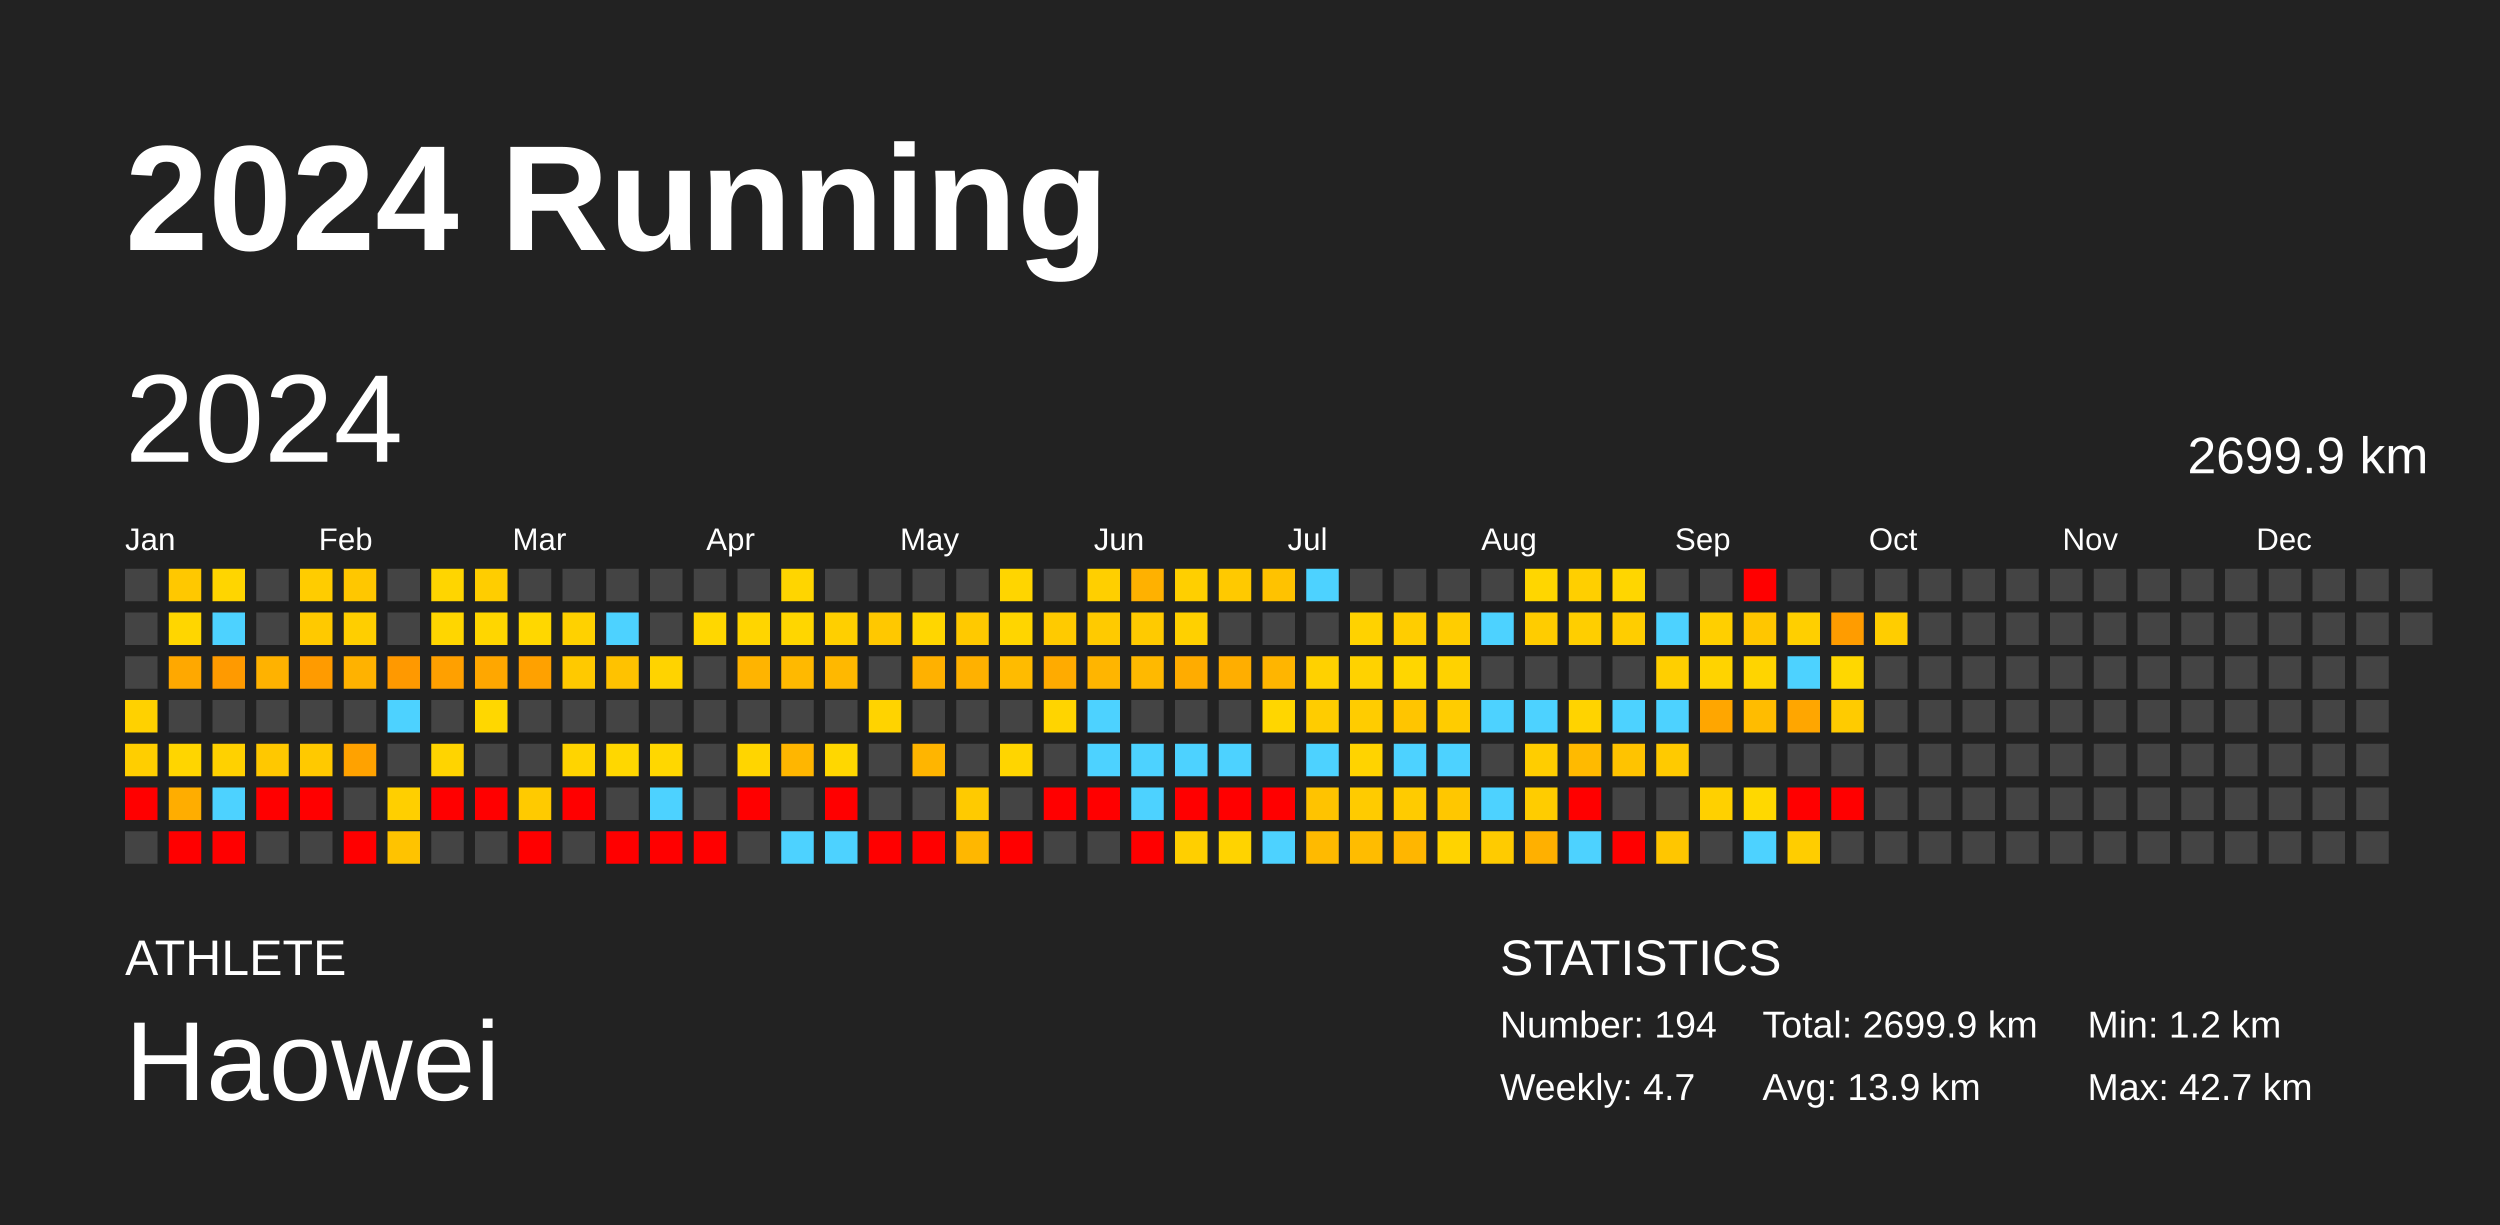
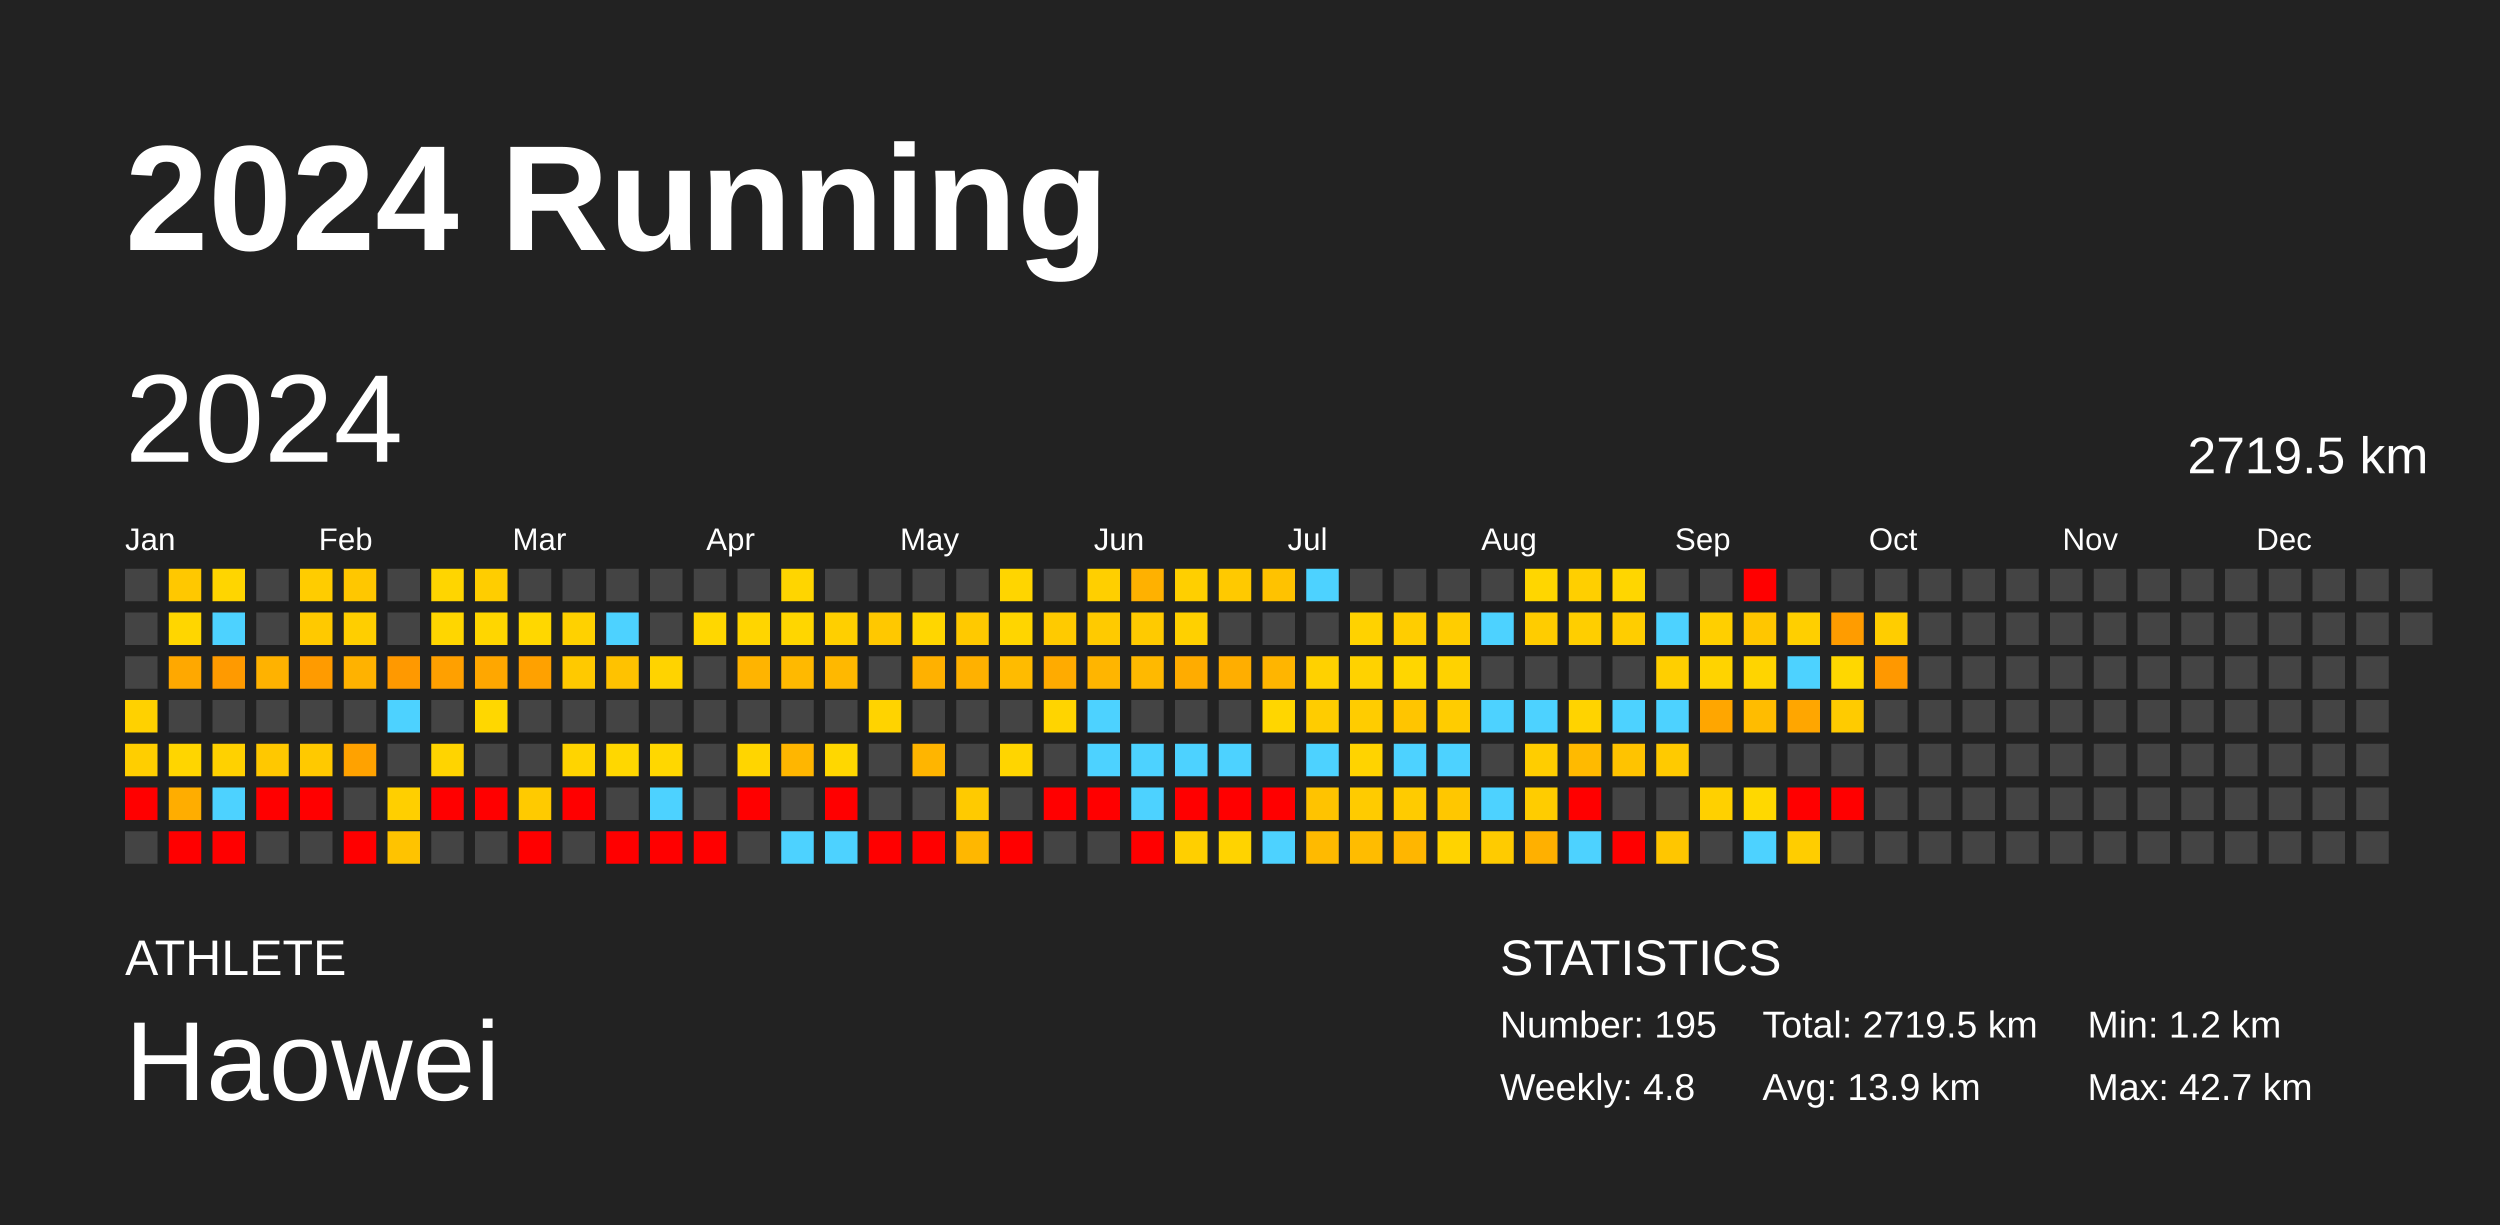
<svg xmlns="http://www.w3.org/2000/svg" baseProfile="full" height="98mm" version="1.1" viewBox="0,0,200,98" width="200mm">
  <defs />
  <rect fill="#222222" height="98" width="200" x="0" y="0" />
  <text fill="#FFFFFF" style="font-size:12px; font-family:Arial; font-weight:bold;" x="10" y="20">2024 Running</text>
  <text fill="#FFFFFF" style="font-size:4px; font-family:Arial" x="10" y="78">ATHLETE</text>
  <text fill="#FFFFFF" style="font-size:9px; font-family:Arial" x="10" y="88">Haowei</text>
  <text fill="#FFFFFF" style="font-size:4px; font-family:Arial" x="120" y="78">STATISTICS</text>
-   <text fill="#FFFFFF" style="font-size:3px; font-family:Arial" x="120" y="83">Number: 194</text>
-   <text fill="#FFFFFF" style="font-size:3px; font-family:Arial" x="120" y="88">Weekly: 4.7</text>
-   <text fill="#FFFFFF" style="font-size:3px; font-family:Arial" x="141" y="83">Total: 2699.9 km</text>
+   <text fill="#FFFFFF" style="font-size:3px; font-family:Arial" x="120" y="83">Number: 195</text>
+   <text fill="#FFFFFF" style="font-size:3px; font-family:Arial" x="120" y="88">Weekly: 4.8</text>
+   <text fill="#FFFFFF" style="font-size:3px; font-family:Arial" x="141" y="83">Total: 2719.5 km</text>
  <text fill="#FFFFFF" style="font-size:3px; font-family:Arial" x="141" y="88">Avg: 13.9 km</text>
  <text fill="#FFFFFF" style="font-size:3px; font-family:Arial" x="167" y="83">Min: 1.2 km</text>
  <text fill="#FFFFFF" style="font-size:3px; font-family:Arial" x="167" y="88">Max: 42.7 km</text>
  <text dominant-baseline="hanging" fill="#FFFFFF" style="font-size:10.0px; font-family:Arial;" x="10" y="30">2024</text>
-   <text dominant-baseline="hanging" fill="#FFFFFF" style="font-size:4.125px; font-family:Arial;" x="175" y="35">2699.9 km</text>
+   <text dominant-baseline="hanging" fill="#FFFFFF" style="font-size:4.125px; font-family:Arial;" x="175" y="35">2719.5 km</text>
  <text fill="#FFFFFF" style="font-size:2.5px; font-family:Arial" x="10.0" y="44">Jan</text>
  <text fill="#FFFFFF" style="font-size:2.5px; font-family:Arial" x="25.5" y="44">Feb</text>
  <text fill="#FFFFFF" style="font-size:2.5px; font-family:Arial" x="41.0" y="44">Mar</text>
  <text fill="#FFFFFF" style="font-size:2.5px; font-family:Arial" x="56.5" y="44">Apr</text>
  <text fill="#FFFFFF" style="font-size:2.5px; font-family:Arial" x="72.0" y="44">May</text>
  <text fill="#FFFFFF" style="font-size:2.5px; font-family:Arial" x="87.5" y="44">Jun</text>
  <text fill="#FFFFFF" style="font-size:2.5px; font-family:Arial" x="103.0" y="44">Jul</text>
  <text fill="#FFFFFF" style="font-size:2.5px; font-family:Arial" x="118.5" y="44">Aug</text>
  <text fill="#FFFFFF" style="font-size:2.5px; font-family:Arial" x="134.0" y="44">Sep</text>
  <text fill="#FFFFFF" style="font-size:2.5px; font-family:Arial" x="149.5" y="44">Oct</text>
  <text fill="#FFFFFF" style="font-size:2.5px; font-family:Arial" x="165.0" y="44">Nov</text>
  <text fill="#FFFFFF" style="font-size:2.5px; font-family:Arial" x="180.5" y="44">Dec</text>
  <rect fill="#444444" height="2.6" width="2.6" x="10.0" y="45.5" />
  <rect fill="#444444" height="2.6" width="2.6" x="10.0" y="49.0" />
  <rect fill="#444444" height="2.6" width="2.6" x="10.0" y="52.5" />
  <rect fill="#ffd100" height="2.6" width="2.6" x="10.0" y="56.0" />
  <rect fill="#ffce00" height="2.6" width="2.6" x="10.0" y="59.5" />
  <rect fill="red" height="2.6" width="2.6" x="10.0" y="63.0" />
  <rect fill="#444444" height="2.6" width="2.6" x="10.0" y="66.5" />
  <rect fill="#ffc800" height="2.6" width="2.6" x="13.5" y="45.5" />
  <rect fill="#ffd600" height="2.6" width="2.6" x="13.5" y="49.0" />
  <rect fill="#ffa800" height="2.6" width="2.6" x="13.5" y="52.5" />
  <rect fill="#444444" height="2.6" width="2.6" x="13.5" y="56.0" />
  <rect fill="#ffd500" height="2.6" width="2.6" x="13.5" y="59.5" />
  <rect fill="#ffad00" height="2.6" width="2.6" x="13.5" y="63.0" />
  <rect fill="red" height="2.6" width="2.6" x="13.5" y="66.5" />
  <rect fill="#ffd500" height="2.6" width="2.6" x="17.0" y="45.5" />
  <rect fill="#4dd2ff" height="2.6" width="2.6" x="17.0" y="49.0" />
  <rect fill="#ff9a00" height="2.6" width="2.6" x="17.0" y="52.5" />
  <rect fill="#444444" height="2.6" width="2.6" x="17.0" y="56.0" />
  <rect fill="#ffd100" height="2.6" width="2.6" x="17.0" y="59.5" />
  <rect fill="#4dd2ff" height="2.6" width="2.6" x="17.0" y="63.0" />
  <rect fill="red" height="2.6" width="2.6" x="17.0" y="66.5" />
  <rect fill="#444444" height="2.6" width="2.6" x="20.5" y="45.5" />
  <rect fill="#444444" height="2.6" width="2.6" x="20.5" y="49.0" />
  <rect fill="#ffb200" height="2.6" width="2.6" x="20.5" y="52.5" />
  <rect fill="#444444" height="2.6" width="2.6" x="20.5" y="56.0" />
  <rect fill="#ffc800" height="2.6" width="2.6" x="20.5" y="59.5" />
  <rect fill="red" height="2.6" width="2.6" x="20.5" y="63.0" />
  <rect fill="#444444" height="2.6" width="2.6" x="20.5" y="66.5" />
  <rect fill="#ffcc00" height="2.6" width="2.6" x="24.0" y="45.5" />
  <rect fill="#ffc900" height="2.6" width="2.6" x="24.0" y="49.0" />
  <rect fill="#ff9b00" height="2.6" width="2.6" x="24.0" y="52.5" />
  <rect fill="#444444" height="2.6" width="2.6" x="24.0" y="56.0" />
  <rect fill="#ffc900" height="2.6" width="2.6" x="24.0" y="59.5" />
  <rect fill="red" height="2.6" width="2.6" x="24.0" y="63.0" />
  <rect fill="#444444" height="2.6" width="2.6" x="24.0" y="66.5" />
  <rect fill="#ffc700" height="2.6" width="2.6" x="27.5" y="45.5" />
  <rect fill="#ffce00" height="2.6" width="2.6" x="27.5" y="49.0" />
  <rect fill="#ffb200" height="2.6" width="2.6" x="27.5" y="52.5" />
  <rect fill="#444444" height="2.6" width="2.6" x="27.5" y="56.0" />
  <rect fill="#ffa200" height="2.6" width="2.6" x="27.5" y="59.5" />
  <rect fill="#444444" height="2.6" width="2.6" x="27.5" y="63.0" />
  <rect fill="red" height="2.6" width="2.6" x="27.5" y="66.5" />
  <rect fill="#444444" height="2.6" width="2.6" x="31.0" y="45.5" />
  <rect fill="#444444" height="2.6" width="2.6" x="31.0" y="49.0" />
  <rect fill="#ff9900" height="2.6" width="2.6" x="31.0" y="52.5" />
  <rect fill="#4dd2ff" height="2.6" width="2.6" x="31.0" y="56.0" />
  <rect fill="#444444" height="2.6" width="2.6" x="31.0" y="59.5" />
  <rect fill="#ffcf00" height="2.6" width="2.6" x="31.0" y="63.0" />
  <rect fill="#ffc300" height="2.6" width="2.6" x="31.0" y="66.5" />
  <rect fill="#ffd500" height="2.6" width="2.6" x="34.5" y="45.5" />
  <rect fill="#ffd600" height="2.6" width="2.6" x="34.5" y="49.0" />
  <rect fill="#ffa000" height="2.6" width="2.6" x="34.5" y="52.5" />
  <rect fill="#444444" height="2.6" width="2.6" x="34.5" y="56.0" />
  <rect fill="#ffd400" height="2.6" width="2.6" x="34.5" y="59.5" />
  <rect fill="red" height="2.6" width="2.6" x="34.5" y="63.0" />
  <rect fill="#444444" height="2.6" width="2.6" x="34.5" y="66.5" />
  <rect fill="#ffcd00" height="2.6" width="2.6" x="38.0" y="45.5" />
  <rect fill="#ffd600" height="2.6" width="2.6" x="38.0" y="49.0" />
  <rect fill="#ffa700" height="2.6" width="2.6" x="38.0" y="52.5" />
  <rect fill="#ffd700" height="2.6" width="2.6" x="38.0" y="56.0" />
  <rect fill="#444444" height="2.6" width="2.6" x="38.0" y="59.5" />
  <rect fill="red" height="2.6" width="2.6" x="38.0" y="63.0" />
  <rect fill="#444444" height="2.6" width="2.6" x="38.0" y="66.5" />
  <rect fill="#444444" height="2.6" width="2.6" x="41.5" y="45.5" />
  <rect fill="#ffd700" height="2.6" width="2.6" x="41.5" y="49.0" />
  <rect fill="#ffa100" height="2.6" width="2.6" x="41.5" y="52.5" />
  <rect fill="#444444" height="2.6" width="2.6" x="41.5" y="56.0" />
  <rect fill="#444444" height="2.6" width="2.6" x="41.5" y="59.5" />
  <rect fill="#ffca00" height="2.6" width="2.6" x="41.5" y="63.0" />
  <rect fill="red" height="2.6" width="2.6" x="41.5" y="66.5" />
  <rect fill="#444444" height="2.6" width="2.6" x="45.0" y="45.5" />
  <rect fill="#ffd100" height="2.6" width="2.6" x="45.0" y="49.0" />
  <rect fill="#ffc900" height="2.6" width="2.6" x="45.0" y="52.5" />
  <rect fill="#444444" height="2.6" width="2.6" x="45.0" y="56.0" />
  <rect fill="#ffd400" height="2.6" width="2.6" x="45.0" y="59.5" />
  <rect fill="red" height="2.6" width="2.6" x="45.0" y="63.0" />
  <rect fill="#444444" height="2.6" width="2.6" x="45.0" y="66.5" />
  <rect fill="#444444" height="2.6" width="2.6" x="48.5" y="45.5" />
  <rect fill="#4dd2ff" height="2.6" width="2.6" x="48.5" y="49.0" />
  <rect fill="#ffc200" height="2.6" width="2.6" x="48.5" y="52.5" />
  <rect fill="#444444" height="2.6" width="2.6" x="48.5" y="56.0" />
  <rect fill="#ffd700" height="2.6" width="2.6" x="48.5" y="59.5" />
  <rect fill="#444444" height="2.6" width="2.6" x="48.5" y="63.0" />
  <rect fill="red" height="2.6" width="2.6" x="48.5" y="66.5" />
  <rect fill="#444444" height="2.6" width="2.6" x="52.0" y="45.5" />
  <rect fill="#444444" height="2.6" width="2.6" x="52.0" y="49.0" />
  <rect fill="#ffd300" height="2.6" width="2.6" x="52.0" y="52.5" />
  <rect fill="#444444" height="2.6" width="2.6" x="52.0" y="56.0" />
  <rect fill="#ffd700" height="2.6" width="2.6" x="52.0" y="59.5" />
  <rect fill="#4dd2ff" height="2.6" width="2.6" x="52.0" y="63.0" />
  <rect fill="red" height="2.6" width="2.6" x="52.0" y="66.5" />
  <rect fill="#444444" height="2.6" width="2.6" x="55.5" y="45.5" />
  <rect fill="#ffd700" height="2.6" width="2.6" x="55.5" y="49.0" />
  <rect fill="#444444" height="2.6" width="2.6" x="55.5" y="52.5" />
  <rect fill="#444444" height="2.6" width="2.6" x="55.5" y="56.0" />
  <rect fill="#444444" height="2.6" width="2.6" x="55.5" y="59.5" />
  <rect fill="#444444" height="2.6" width="2.6" x="55.5" y="63.0" />
  <rect fill="red" height="2.6" width="2.6" x="55.5" y="66.5" />
  <rect fill="#444444" height="2.6" width="2.6" x="59.0" y="45.5" />
  <rect fill="#ffd500" height="2.6" width="2.6" x="59.0" y="49.0" />
  <rect fill="#ffb400" height="2.6" width="2.6" x="59.0" y="52.5" />
  <rect fill="#444444" height="2.6" width="2.6" x="59.0" y="56.0" />
  <rect fill="#ffd500" height="2.6" width="2.6" x="59.0" y="59.5" />
  <rect fill="red" height="2.6" width="2.6" x="59.0" y="63.0" />
  <rect fill="#444444" height="2.6" width="2.6" x="59.0" y="66.5" />
  <rect fill="#ffd500" height="2.6" width="2.6" x="62.5" y="45.5" />
  <rect fill="#ffd600" height="2.6" width="2.6" x="62.5" y="49.0" />
  <rect fill="#ffb900" height="2.6" width="2.6" x="62.5" y="52.5" />
  <rect fill="#444444" height="2.6" width="2.6" x="62.5" y="56.0" />
  <rect fill="#ffb600" height="2.6" width="2.6" x="62.5" y="59.5" />
  <rect fill="#444444" height="2.6" width="2.6" x="62.5" y="63.0" />
  <rect fill="#4dd2ff" height="2.6" width="2.6" x="62.5" y="66.5" />
  <rect fill="#444444" height="2.6" width="2.6" x="66.0" y="45.5" />
  <rect fill="#ffcf00" height="2.6" width="2.6" x="66.0" y="49.0" />
  <rect fill="#ffb800" height="2.6" width="2.6" x="66.0" y="52.5" />
  <rect fill="#444444" height="2.6" width="2.6" x="66.0" y="56.0" />
  <rect fill="#ffd700" height="2.6" width="2.6" x="66.0" y="59.5" />
  <rect fill="red" height="2.6" width="2.6" x="66.0" y="63.0" />
  <rect fill="#4dd2ff" height="2.6" width="2.6" x="66.0" y="66.5" />
  <rect fill="#444444" height="2.6" width="2.6" x="69.5" y="45.5" />
  <rect fill="#ffc800" height="2.6" width="2.6" x="69.5" y="49.0" />
  <rect fill="#444444" height="2.6" width="2.6" x="69.5" y="52.5" />
  <rect fill="#ffd300" height="2.6" width="2.6" x="69.5" y="56.0" />
  <rect fill="#444444" height="2.6" width="2.6" x="69.5" y="59.5" />
  <rect fill="#444444" height="2.6" width="2.6" x="69.5" y="63.0" />
  <rect fill="red" height="2.6" width="2.6" x="69.5" y="66.5" />
  <rect fill="#444444" height="2.6" width="2.6" x="73.0" y="45.5" />
  <rect fill="#ffd600" height="2.6" width="2.6" x="73.0" y="49.0" />
  <rect fill="#ffb100" height="2.6" width="2.6" x="73.0" y="52.5" />
  <rect fill="#444444" height="2.6" width="2.6" x="73.0" y="56.0" />
  <rect fill="#ffb500" height="2.6" width="2.6" x="73.0" y="59.5" />
  <rect fill="#444444" height="2.6" width="2.6" x="73.0" y="63.0" />
  <rect fill="red" height="2.6" width="2.6" x="73.0" y="66.5" />
  <rect fill="#444444" height="2.6" width="2.6" x="76.5" y="45.5" />
  <rect fill="#ffc900" height="2.6" width="2.6" x="76.5" y="49.0" />
  <rect fill="#ffb100" height="2.6" width="2.6" x="76.5" y="52.5" />
  <rect fill="#444444" height="2.6" width="2.6" x="76.5" y="56.0" />
  <rect fill="#444444" height="2.6" width="2.6" x="76.5" y="59.5" />
  <rect fill="#ffca00" height="2.6" width="2.6" x="76.5" y="63.0" />
  <rect fill="#ffb700" height="2.6" width="2.6" x="76.5" y="66.5" />
  <rect fill="#ffd500" height="2.6" width="2.6" x="80.0" y="45.5" />
  <rect fill="#ffd500" height="2.6" width="2.6" x="80.0" y="49.0" />
  <rect fill="#ffbb00" height="2.6" width="2.6" x="80.0" y="52.5" />
  <rect fill="#444444" height="2.6" width="2.6" x="80.0" y="56.0" />
  <rect fill="#ffd500" height="2.6" width="2.6" x="80.0" y="59.5" />
  <rect fill="#444444" height="2.6" width="2.6" x="80.0" y="63.0" />
  <rect fill="red" height="2.6" width="2.6" x="80.0" y="66.5" />
  <rect fill="#444444" height="2.6" width="2.6" x="83.5" y="45.5" />
  <rect fill="#ffca00" height="2.6" width="2.6" x="83.5" y="49.0" />
  <rect fill="#ffab00" height="2.6" width="2.6" x="83.5" y="52.5" />
  <rect fill="#ffd400" height="2.6" width="2.6" x="83.5" y="56.0" />
  <rect fill="#444444" height="2.6" width="2.6" x="83.5" y="59.5" />
  <rect fill="red" height="2.6" width="2.6" x="83.5" y="63.0" />
  <rect fill="#444444" height="2.6" width="2.6" x="83.5" y="66.5" />
  <rect fill="#ffcf00" height="2.6" width="2.6" x="87.0" y="45.5" />
  <rect fill="#ffca00" height="2.6" width="2.6" x="87.0" y="49.0" />
  <rect fill="#ffb500" height="2.6" width="2.6" x="87.0" y="52.5" />
  <rect fill="#4dd2ff" height="2.6" width="2.6" x="87.0" y="56.0" />
  <rect fill="#4dd2ff" height="2.6" width="2.6" x="87.0" y="59.5" />
  <rect fill="red" height="2.6" width="2.6" x="87.0" y="63.0" />
  <rect fill="#444444" height="2.6" width="2.6" x="87.0" y="66.5" />
  <rect fill="#ffb100" height="2.6" width="2.6" x="90.5" y="45.5" />
  <rect fill="#ffca00" height="2.6" width="2.6" x="90.5" y="49.0" />
  <rect fill="#ffb900" height="2.6" width="2.6" x="90.5" y="52.5" />
  <rect fill="#444444" height="2.6" width="2.6" x="90.5" y="56.0" />
  <rect fill="#4dd2ff" height="2.6" width="2.6" x="90.5" y="59.5" />
  <rect fill="#4dd2ff" height="2.6" width="2.6" x="90.5" y="63.0" />
  <rect fill="red" height="2.6" width="2.6" x="90.5" y="66.5" />
  <rect fill="#ffcf00" height="2.6" width="2.6" x="94.0" y="45.5" />
  <rect fill="#ffd000" height="2.6" width="2.6" x="94.0" y="49.0" />
  <rect fill="#ffac00" height="2.6" width="2.6" x="94.0" y="52.5" />
  <rect fill="#444444" height="2.6" width="2.6" x="94.0" y="56.0" />
  <rect fill="#4dd2ff" height="2.6" width="2.6" x="94.0" y="59.5" />
  <rect fill="red" height="2.6" width="2.6" x="94.0" y="63.0" />
  <rect fill="#ffcf00" height="2.6" width="2.6" x="94.0" y="66.5" />
  <rect fill="#ffc900" height="2.6" width="2.6" x="97.5" y="45.5" />
  <rect fill="#444444" height="2.6" width="2.6" x="97.5" y="49.0" />
  <rect fill="#ffae00" height="2.6" width="2.6" x="97.5" y="52.5" />
  <rect fill="#444444" height="2.6" width="2.6" x="97.5" y="56.0" />
  <rect fill="#4dd2ff" height="2.6" width="2.6" x="97.5" y="59.5" />
  <rect fill="red" height="2.6" width="2.6" x="97.5" y="63.0" />
  <rect fill="#ffd300" height="2.6" width="2.6" x="97.5" y="66.5" />
  <rect fill="#ffc200" height="2.6" width="2.6" x="101.0" y="45.5" />
  <rect fill="#444444" height="2.6" width="2.6" x="101.0" y="49.0" />
  <rect fill="#ffb500" height="2.6" width="2.6" x="101.0" y="52.5" />
  <rect fill="#ffd600" height="2.6" width="2.6" x="101.0" y="56.0" />
  <rect fill="#444444" height="2.6" width="2.6" x="101.0" y="59.5" />
  <rect fill="red" height="2.6" width="2.6" x="101.0" y="63.0" />
  <rect fill="#4dd2ff" height="2.6" width="2.6" x="101.0" y="66.5" />
  <rect fill="#4dd2ff" height="2.6" width="2.6" x="104.5" y="45.5" />
  <rect fill="#444444" height="2.6" width="2.6" x="104.5" y="49.0" />
  <rect fill="#ffd100" height="2.6" width="2.6" x="104.5" y="52.5" />
  <rect fill="#ffcc00" height="2.6" width="2.6" x="104.5" y="56.0" />
  <rect fill="#4dd2ff" height="2.6" width="2.6" x="104.5" y="59.5" />
  <rect fill="#ffc300" height="2.6" width="2.6" x="104.5" y="63.0" />
  <rect fill="#ffba00" height="2.6" width="2.6" x="104.5" y="66.5" />
  <rect fill="#444444" height="2.6" width="2.6" x="108.0" y="45.5" />
  <rect fill="#ffd200" height="2.6" width="2.6" x="108.0" y="49.0" />
  <rect fill="#ffd200" height="2.6" width="2.6" x="108.0" y="52.5" />
  <rect fill="#ffcc00" height="2.6" width="2.6" x="108.0" y="56.0" />
  <rect fill="#ffd300" height="2.6" width="2.6" x="108.0" y="59.5" />
  <rect fill="#ffcb00" height="2.6" width="2.6" x="108.0" y="63.0" />
  <rect fill="#ffbc00" height="2.6" width="2.6" x="108.0" y="66.5" />
  <rect fill="#444444" height="2.6" width="2.6" x="111.5" y="45.5" />
  <rect fill="#ffcd00" height="2.6" width="2.6" x="111.5" y="49.0" />
  <rect fill="#ffd600" height="2.6" width="2.6" x="111.5" y="52.5" />
  <rect fill="#ffc500" height="2.6" width="2.6" x="111.5" y="56.0" />
  <rect fill="#4dd2ff" height="2.6" width="2.6" x="111.5" y="59.5" />
  <rect fill="#ffcb00" height="2.6" width="2.6" x="111.5" y="63.0" />
  <rect fill="#ffb600" height="2.6" width="2.6" x="111.5" y="66.5" />
  <rect fill="#444444" height="2.6" width="2.6" x="115.0" y="45.5" />
  <rect fill="#ffcd00" height="2.6" width="2.6" x="115.0" y="49.0" />
  <rect fill="#ffd200" height="2.6" width="2.6" x="115.0" y="52.5" />
  <rect fill="#ffcc00" height="2.6" width="2.6" x="115.0" y="56.0" />
  <rect fill="#4dd2ff" height="2.6" width="2.6" x="115.0" y="59.5" />
  <rect fill="#ffc700" height="2.6" width="2.6" x="115.0" y="63.0" />
  <rect fill="#ffd300" height="2.6" width="2.6" x="115.0" y="66.5" />
  <rect fill="#444444" height="2.6" width="2.6" x="118.5" y="45.5" />
  <rect fill="#4dd2ff" height="2.6" width="2.6" x="118.5" y="49.0" />
  <rect fill="#444444" height="2.6" width="2.6" x="118.5" y="52.5" />
  <rect fill="#4dd2ff" height="2.6" width="2.6" x="118.5" y="56.0" />
  <rect fill="#444444" height="2.6" width="2.6" x="118.5" y="59.5" />
  <rect fill="#4dd2ff" height="2.6" width="2.6" x="118.5" y="63.0" />
  <rect fill="#ffcb00" height="2.6" width="2.6" x="118.5" y="66.5" />
  <rect fill="#ffd600" height="2.6" width="2.6" x="122.0" y="45.5" />
  <rect fill="#ffcc00" height="2.6" width="2.6" x="122.0" y="49.0" />
  <rect fill="#444444" height="2.6" width="2.6" x="122.0" y="52.5" />
  <rect fill="#4dd2ff" height="2.6" width="2.6" x="122.0" y="56.0" />
  <rect fill="#ffcd00" height="2.6" width="2.6" x="122.0" y="59.5" />
  <rect fill="#ffcc00" height="2.6" width="2.6" x="122.0" y="63.0" />
  <rect fill="#ffb000" height="2.6" width="2.6" x="122.0" y="66.5" />
  <rect fill="#ffcf00" height="2.6" width="2.6" x="125.5" y="45.5" />
  <rect fill="#ffce00" height="2.6" width="2.6" x="125.5" y="49.0" />
  <rect fill="#444444" height="2.6" width="2.6" x="125.5" y="52.5" />
  <rect fill="#ffd300" height="2.6" width="2.6" x="125.5" y="56.0" />
  <rect fill="#ffba00" height="2.6" width="2.6" x="125.5" y="59.5" />
  <rect fill="red" height="2.6" width="2.6" x="125.5" y="63.0" />
  <rect fill="#4dd2ff" height="2.6" width="2.6" x="125.5" y="66.5" />
  <rect fill="#ffd600" height="2.6" width="2.6" x="129.0" y="45.5" />
  <rect fill="#ffcd00" height="2.6" width="2.6" x="129.0" y="49.0" />
  <rect fill="#444444" height="2.6" width="2.6" x="129.0" y="52.5" />
  <rect fill="#4dd2ff" height="2.6" width="2.6" x="129.0" y="56.0" />
  <rect fill="#ffc300" height="2.6" width="2.6" x="129.0" y="59.5" />
  <rect fill="#444444" height="2.6" width="2.6" x="129.0" y="63.0" />
  <rect fill="red" height="2.6" width="2.6" x="129.0" y="66.5" />
  <rect fill="#444444" height="2.6" width="2.6" x="132.5" y="45.5" />
  <rect fill="#4dd2ff" height="2.6" width="2.6" x="132.5" y="49.0" />
  <rect fill="#ffcf00" height="2.6" width="2.6" x="132.5" y="52.5" />
  <rect fill="#4dd2ff" height="2.6" width="2.6" x="132.5" y="56.0" />
  <rect fill="#ffca00" height="2.6" width="2.6" x="132.5" y="59.5" />
  <rect fill="#444444" height="2.6" width="2.6" x="132.5" y="63.0" />
  <rect fill="#ffc600" height="2.6" width="2.6" x="132.5" y="66.5" />
  <rect fill="#444444" height="2.6" width="2.6" x="136.0" y="45.5" />
  <rect fill="#ffcf00" height="2.6" width="2.6" x="136.0" y="49.0" />
  <rect fill="#ffd300" height="2.6" width="2.6" x="136.0" y="52.5" />
  <rect fill="#ffa600" height="2.6" width="2.6" x="136.0" y="56.0" />
  <rect fill="#444444" height="2.6" width="2.6" x="136.0" y="59.5" />
  <rect fill="#ffd000" height="2.6" width="2.6" x="136.0" y="63.0" />
  <rect fill="#444444" height="2.6" width="2.6" x="136.0" y="66.5" />
  <rect fill="red" height="2.6" width="2.6" x="139.5" y="45.5" />
  <rect fill="#ffc600" height="2.6" width="2.6" x="139.5" y="49.0" />
  <rect fill="#ffd400" height="2.6" width="2.6" x="139.5" y="52.5" />
  <rect fill="#ffbc00" height="2.6" width="2.6" x="139.5" y="56.0" />
  <rect fill="#444444" height="2.6" width="2.6" x="139.5" y="59.5" />
  <rect fill="#ffd800" height="2.6" width="2.6" x="139.5" y="63.0" />
  <rect fill="#4dd2ff" height="2.6" width="2.6" x="139.5" y="66.5" />
  <rect fill="#444444" height="2.6" width="2.6" x="143.0" y="45.5" />
  <rect fill="#ffcf00" height="2.6" width="2.6" x="143.0" y="49.0" />
  <rect fill="#4dd2ff" height="2.6" width="2.6" x="143.0" y="52.5" />
  <rect fill="#ffa600" height="2.6" width="2.6" x="143.0" y="56.0" />
  <rect fill="#444444" height="2.6" width="2.6" x="143.0" y="59.5" />
  <rect fill="red" height="2.6" width="2.6" x="143.0" y="63.0" />
  <rect fill="#ffcd00" height="2.6" width="2.6" x="143.0" y="66.5" />
  <rect fill="#444444" height="2.6" width="2.6" x="146.5" y="45.5" />
  <rect fill="#ff9c00" height="2.6" width="2.6" x="146.5" y="49.0" />
  <rect fill="#ffd700" height="2.6" width="2.6" x="146.5" y="52.5" />
  <rect fill="#ffcb00" height="2.6" width="2.6" x="146.5" y="56.0" />
  <rect fill="#444444" height="2.6" width="2.6" x="146.5" y="59.5" />
  <rect fill="red" height="2.6" width="2.6" x="146.5" y="63.0" />
  <rect fill="#444444" height="2.6" width="2.6" x="146.5" y="66.5" />
  <rect fill="#444444" height="2.6" width="2.6" x="150.0" y="45.5" />
  <rect fill="#ffcd00" height="2.6" width="2.6" x="150.0" y="49.0" />
-   <rect fill="#444444" height="2.6" width="2.6" x="150.0" y="52.5" />
+   <rect fill="#ff9800" height="2.6" width="2.6" x="150.0" y="52.5" />
  <rect fill="#444444" height="2.6" width="2.6" x="150.0" y="56.0" />
  <rect fill="#444444" height="2.6" width="2.6" x="150.0" y="59.5" />
  <rect fill="#444444" height="2.6" width="2.6" x="150.0" y="63.0" />
  <rect fill="#444444" height="2.6" width="2.6" x="150.0" y="66.5" />
  <rect fill="#444444" height="2.6" width="2.6" x="153.5" y="45.5" />
  <rect fill="#444444" height="2.6" width="2.6" x="153.5" y="49.0" />
  <rect fill="#444444" height="2.6" width="2.6" x="153.5" y="52.5" />
  <rect fill="#444444" height="2.6" width="2.6" x="153.5" y="56.0" />
  <rect fill="#444444" height="2.6" width="2.6" x="153.5" y="59.5" />
  <rect fill="#444444" height="2.6" width="2.6" x="153.5" y="63.0" />
  <rect fill="#444444" height="2.6" width="2.6" x="153.5" y="66.5" />
  <rect fill="#444444" height="2.6" width="2.6" x="157.0" y="45.5" />
  <rect fill="#444444" height="2.6" width="2.6" x="157.0" y="49.0" />
  <rect fill="#444444" height="2.6" width="2.6" x="157.0" y="52.5" />
  <rect fill="#444444" height="2.6" width="2.6" x="157.0" y="56.0" />
  <rect fill="#444444" height="2.6" width="2.6" x="157.0" y="59.5" />
  <rect fill="#444444" height="2.6" width="2.6" x="157.0" y="63.0" />
  <rect fill="#444444" height="2.6" width="2.6" x="157.0" y="66.5" />
  <rect fill="#444444" height="2.6" width="2.6" x="160.5" y="45.5" />
  <rect fill="#444444" height="2.6" width="2.6" x="160.5" y="49.0" />
  <rect fill="#444444" height="2.6" width="2.6" x="160.5" y="52.5" />
  <rect fill="#444444" height="2.6" width="2.6" x="160.5" y="56.0" />
  <rect fill="#444444" height="2.6" width="2.6" x="160.5" y="59.5" />
  <rect fill="#444444" height="2.6" width="2.6" x="160.5" y="63.0" />
  <rect fill="#444444" height="2.6" width="2.6" x="160.5" y="66.5" />
  <rect fill="#444444" height="2.6" width="2.6" x="164.0" y="45.5" />
  <rect fill="#444444" height="2.6" width="2.6" x="164.0" y="49.0" />
  <rect fill="#444444" height="2.6" width="2.6" x="164.0" y="52.5" />
  <rect fill="#444444" height="2.6" width="2.6" x="164.0" y="56.0" />
  <rect fill="#444444" height="2.6" width="2.6" x="164.0" y="59.5" />
  <rect fill="#444444" height="2.6" width="2.6" x="164.0" y="63.0" />
  <rect fill="#444444" height="2.6" width="2.6" x="164.0" y="66.5" />
  <rect fill="#444444" height="2.6" width="2.6" x="167.5" y="45.5" />
  <rect fill="#444444" height="2.6" width="2.6" x="167.5" y="49.0" />
  <rect fill="#444444" height="2.6" width="2.6" x="167.5" y="52.5" />
  <rect fill="#444444" height="2.6" width="2.6" x="167.5" y="56.0" />
  <rect fill="#444444" height="2.6" width="2.6" x="167.5" y="59.5" />
  <rect fill="#444444" height="2.6" width="2.6" x="167.5" y="63.0" />
  <rect fill="#444444" height="2.6" width="2.6" x="167.5" y="66.5" />
  <rect fill="#444444" height="2.6" width="2.6" x="171.0" y="45.5" />
  <rect fill="#444444" height="2.6" width="2.6" x="171.0" y="49.0" />
  <rect fill="#444444" height="2.6" width="2.6" x="171.0" y="52.5" />
  <rect fill="#444444" height="2.6" width="2.6" x="171.0" y="56.0" />
  <rect fill="#444444" height="2.6" width="2.6" x="171.0" y="59.5" />
  <rect fill="#444444" height="2.6" width="2.6" x="171.0" y="63.0" />
  <rect fill="#444444" height="2.6" width="2.6" x="171.0" y="66.5" />
  <rect fill="#444444" height="2.6" width="2.6" x="174.5" y="45.5" />
  <rect fill="#444444" height="2.6" width="2.6" x="174.5" y="49.0" />
  <rect fill="#444444" height="2.6" width="2.6" x="174.5" y="52.5" />
  <rect fill="#444444" height="2.6" width="2.6" x="174.5" y="56.0" />
  <rect fill="#444444" height="2.6" width="2.6" x="174.5" y="59.5" />
  <rect fill="#444444" height="2.6" width="2.6" x="174.5" y="63.0" />
  <rect fill="#444444" height="2.6" width="2.6" x="174.5" y="66.5" />
  <rect fill="#444444" height="2.6" width="2.6" x="178.0" y="45.5" />
  <rect fill="#444444" height="2.6" width="2.6" x="178.0" y="49.0" />
  <rect fill="#444444" height="2.6" width="2.6" x="178.0" y="52.5" />
  <rect fill="#444444" height="2.6" width="2.6" x="178.0" y="56.0" />
  <rect fill="#444444" height="2.6" width="2.6" x="178.0" y="59.5" />
  <rect fill="#444444" height="2.6" width="2.6" x="178.0" y="63.0" />
  <rect fill="#444444" height="2.6" width="2.6" x="178.0" y="66.5" />
  <rect fill="#444444" height="2.6" width="2.6" x="181.5" y="45.5" />
  <rect fill="#444444" height="2.6" width="2.6" x="181.5" y="49.0" />
  <rect fill="#444444" height="2.6" width="2.6" x="181.5" y="52.5" />
  <rect fill="#444444" height="2.6" width="2.6" x="181.5" y="56.0" />
  <rect fill="#444444" height="2.6" width="2.6" x="181.5" y="59.5" />
  <rect fill="#444444" height="2.6" width="2.6" x="181.5" y="63.0" />
  <rect fill="#444444" height="2.6" width="2.6" x="181.5" y="66.5" />
  <rect fill="#444444" height="2.6" width="2.6" x="185.0" y="45.5" />
  <rect fill="#444444" height="2.6" width="2.6" x="185.0" y="49.0" />
  <rect fill="#444444" height="2.6" width="2.6" x="185.0" y="52.5" />
  <rect fill="#444444" height="2.6" width="2.6" x="185.0" y="56.0" />
  <rect fill="#444444" height="2.6" width="2.6" x="185.0" y="59.5" />
  <rect fill="#444444" height="2.6" width="2.6" x="185.0" y="63.0" />
  <rect fill="#444444" height="2.6" width="2.6" x="185.0" y="66.5" />
  <rect fill="#444444" height="2.6" width="2.6" x="188.5" y="45.5" />
  <rect fill="#444444" height="2.6" width="2.6" x="188.5" y="49.0" />
  <rect fill="#444444" height="2.6" width="2.6" x="188.5" y="52.5" />
  <rect fill="#444444" height="2.6" width="2.6" x="188.5" y="56.0" />
  <rect fill="#444444" height="2.6" width="2.6" x="188.5" y="59.5" />
  <rect fill="#444444" height="2.6" width="2.6" x="188.5" y="63.0" />
  <rect fill="#444444" height="2.6" width="2.6" x="188.5" y="66.5" />
  <rect fill="#444444" height="2.6" width="2.6" x="192.0" y="45.5" />
  <rect fill="#444444" height="2.6" width="2.6" x="192.0" y="49.0" />
</svg>
